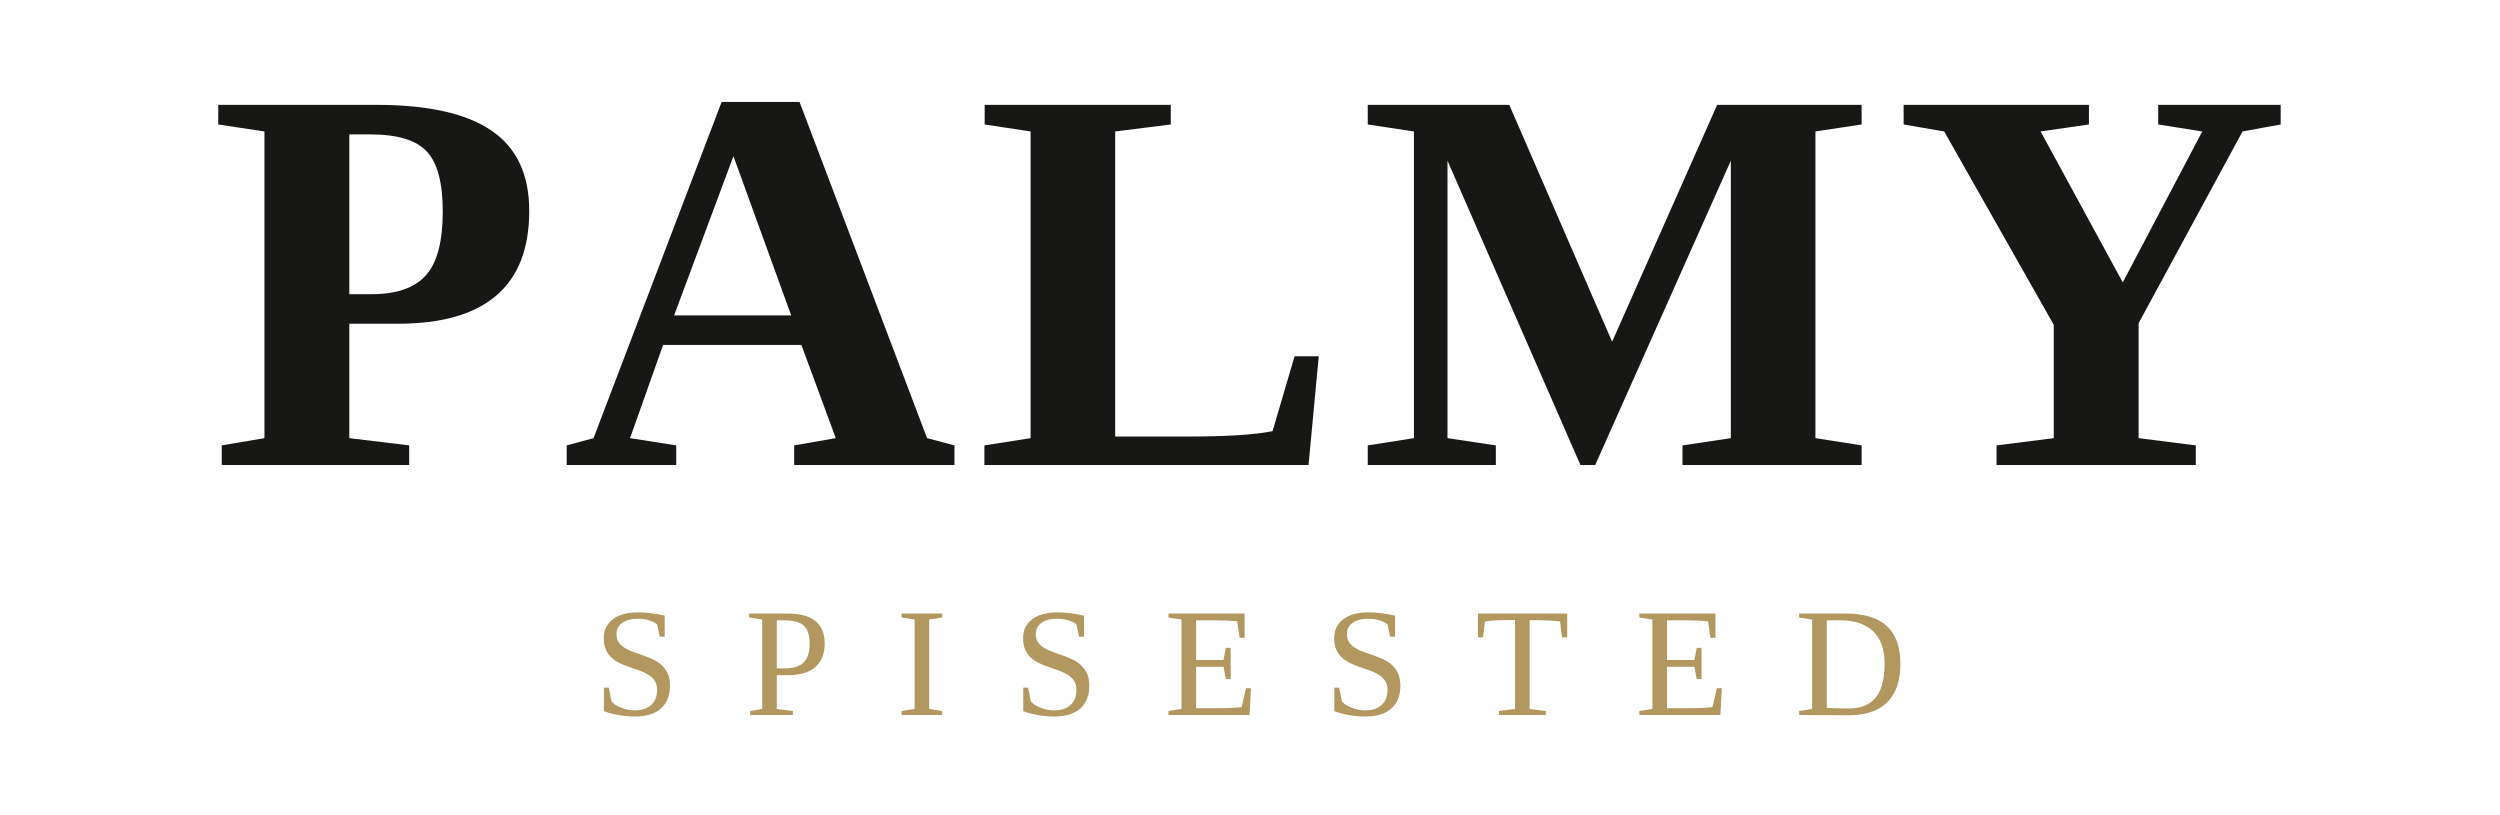
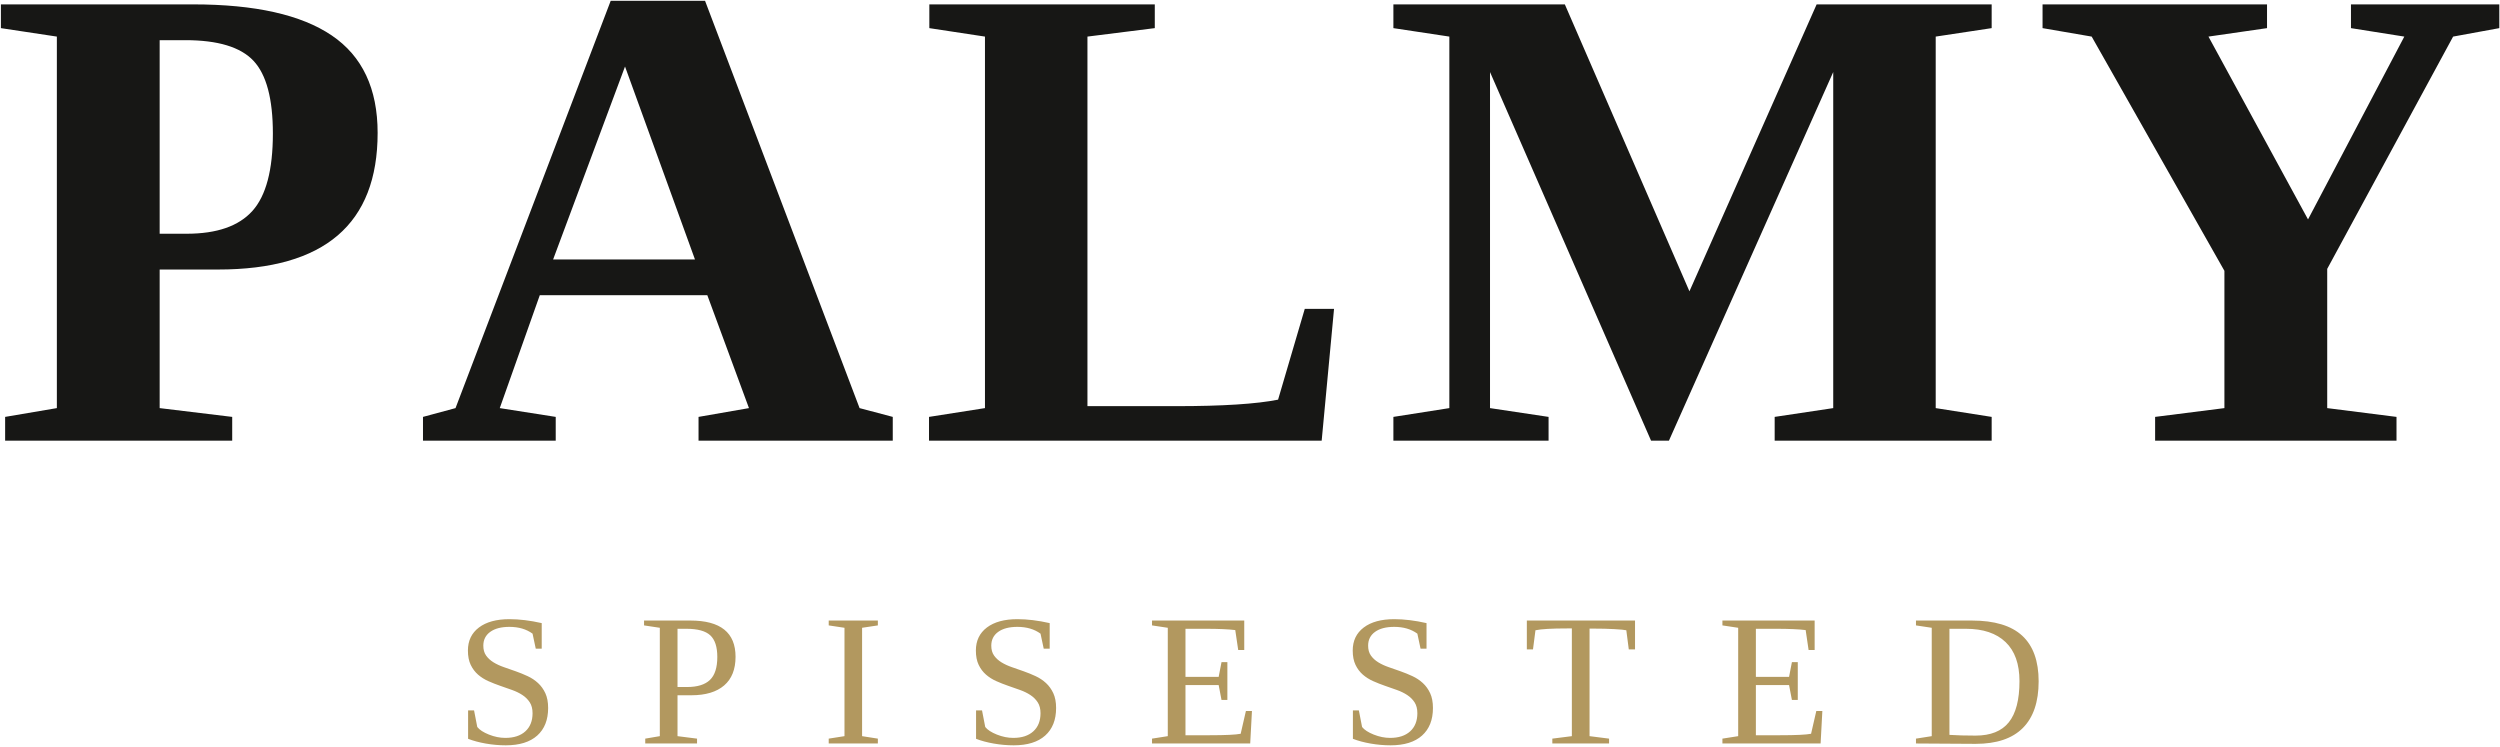
- <svg xmlns="http://www.w3.org/2000/svg" viewBox="0 0 1000 326">
+ <svg xmlns="http://www.w3.org/2000/svg" viewBox="87.0 40.5 825.5 246.5">
  <path d="M177.103 84.594Q177.103 67.406 170.711 60.585Q164.32 53.764 148.206 53.764H139.72V117.68H148.636Q163.568 117.68 170.335 110.16Q177.103 102.641 177.103 84.594ZM139.72 129.496V175.258L163.675 178.158V186.0H88.695V178.158L105.775 175.258V52.582L87.298 49.789V41.947H150.784Q181.4 41.947 196.546 52.206Q211.693 62.465 211.693 84.379Q211.693 129.496 159.056 129.496ZM270.5 178.158V186.0H226.671V178.158L237.414 175.258L288.654 40.766H319.806L370.832 175.258L381.789 178.158V186.0H317.658V178.158L334.308 175.258L320.558 137.982H265.236L252.023 175.258ZM293.38 62.465 269.64 126.166H316.476ZM468.311 49.789 446.074 52.582V174.613H475.4Q498.281 174.613 509.023 172.465L517.832 142.494H527.5L523.418 186.0H393.76V178.158L412.236 175.258V52.582L393.867 49.789V41.947H468.311ZM638.084 186.0H632.176L579.002 64.291V175.258L598.338 178.158V186.0H547.098V178.158L565.575 175.258V52.582L547.098 49.789V41.947H603.709L644.852 136.693L686.854 41.947H744.647V49.789L726.17 52.582V175.258L744.647 178.158V186.0H672.996V178.158L692.332 175.258V64.291ZM855.446 129.281V175.258L878.327 178.158V186.0H798.62V178.158L821.501 175.258V129.926L777.673 52.582L761.452 49.789V41.947H835.573V49.789L816.237 52.582L849.108 112.953L880.905 52.582L863.288 49.789V41.947H912.272V49.789L897.018 52.582Z" fill="#171715" />
  <path d="M241.567 275.071H243.534L244.594 280.551Q245.714 281.974 248.454 283.063Q251.194 284.153 253.858 284.153Q258.096 284.153 260.472 281.989Q262.849 279.824 262.849 276.01Q262.849 273.83 261.925 272.407Q261.002 270.984 259.504 270Q258.005 269.017 256.098 268.335Q254.191 267.654 252.177 266.958Q250.164 266.262 248.257 265.414Q246.35 264.566 244.851 263.265Q243.353 261.963 242.429 260.041Q241.506 258.118 241.506 255.303Q241.506 250.459 245.139 247.704Q248.772 244.949 255.22 244.949Q260.124 244.949 265.876 246.251V254.697H263.908L262.849 249.732Q259.761 247.492 255.22 247.492Q251.163 247.492 248.878 249.142Q246.592 250.792 246.592 253.698Q246.592 255.666 247.515 256.968Q248.439 258.27 249.937 259.193Q251.436 260.116 253.358 260.782Q255.28 261.448 257.294 262.16Q259.307 262.871 261.229 263.764Q263.152 264.657 264.65 266.035Q266.149 267.412 267.072 269.395Q267.995 271.378 267.995 274.284Q267.995 280.157 264.393 283.381Q260.79 286.605 254.009 286.605Q250.739 286.605 247.44 286.03Q244.14 285.455 241.567 284.456ZM323.855 257.422Q323.855 252.427 321.524 250.277Q319.192 248.128 313.683 248.128H310.716V267.352H313.864Q318.981 267.352 321.418 265.021Q323.855 262.689 323.855 257.422ZM310.716 270.076V283.578L317.164 284.396V286.0H300.06V284.396L304.873 283.578V247.795L299.666 247.008V245.403H314.984Q329.879 245.403 329.879 257.361Q329.879 263.598 326.11 266.837Q322.341 270.076 315.287 270.076ZM371.661 283.578 376.868 284.396V286.0H360.642V284.396L365.849 283.578V247.795L360.642 247.008V245.403H376.868V247.008L371.661 247.795ZM409.296 275.071H411.264L412.323 280.551Q413.443 281.974 416.183 283.063Q418.923 284.153 421.587 284.153Q425.825 284.153 428.202 281.989Q430.578 279.824 430.578 276.01Q430.578 273.83 429.655 272.407Q428.731 270.984 427.233 270Q425.734 269.017 423.827 268.335Q421.92 267.654 419.907 266.958Q417.894 266.262 415.986 265.414Q414.079 264.566 412.581 263.265Q411.082 261.963 410.159 260.041Q409.235 258.118 409.235 255.303Q409.235 250.459 412.868 247.704Q416.501 244.949 422.949 244.949Q427.854 244.949 433.606 246.251V254.697H431.638L430.578 249.732Q427.49 247.492 422.949 247.492Q418.893 247.492 416.607 249.142Q414.321 250.792 414.321 253.698Q414.321 255.666 415.245 256.968Q416.168 258.27 417.667 259.193Q419.165 260.116 421.087 260.782Q423.01 261.448 425.023 262.16Q427.036 262.871 428.959 263.764Q430.881 264.657 432.379 266.035Q433.878 267.412 434.801 269.395Q435.725 271.378 435.725 274.284Q435.725 280.157 432.122 283.381Q428.52 286.605 421.738 286.605Q418.469 286.605 415.169 286.03Q411.869 285.455 409.296 284.456ZM467.396 284.396 472.603 283.578V247.795L467.396 247.008V245.403H497.851V255.121H495.853L494.884 248.552Q491.493 248.128 485.075 248.128H478.445V263.991H489.404L490.343 259.147H492.28V271.62H490.343L489.404 266.716H478.445V283.275H486.437Q494.248 283.275 496.67 282.791L498.396 275.283H500.394L499.818 286.0H467.396ZM533.729 275.071H535.697L536.757 280.551Q537.877 281.974 540.617 283.063Q543.356 284.153 546.02 284.153Q550.259 284.153 552.635 281.989Q555.012 279.824 555.012 276.01Q555.012 273.83 554.088 272.407Q553.165 270.984 551.666 270Q550.168 269.017 548.261 268.335Q546.353 267.654 544.34 266.958Q542.327 266.262 540.42 265.414Q538.513 264.566 537.014 263.265Q535.516 261.963 534.592 260.041Q533.669 258.118 533.669 255.303Q533.669 250.459 537.302 247.704Q540.935 244.949 547.383 244.949Q552.287 244.949 558.039 246.251V254.697H556.071L555.012 249.732Q551.924 247.492 547.383 247.492Q543.326 247.492 541.04 249.142Q538.755 250.792 538.755 253.698Q538.755 255.666 539.678 256.968Q540.602 258.27 542.1 259.193Q543.599 260.116 545.521 260.782Q547.443 261.448 549.457 262.16Q551.47 262.871 553.392 263.764Q555.314 264.657 556.813 266.035Q558.311 267.412 559.235 269.395Q560.158 271.378 560.158 274.284Q560.158 280.157 556.556 283.381Q552.953 286.605 546.172 286.605Q542.902 286.605 539.602 286.03Q536.303 285.455 533.729 284.456ZM599.579 286.0V284.396L606.027 283.578V248.007H604.483Q596.824 248.007 594.009 248.612L593.191 254.939H591.163V245.403H626.886V254.939H624.827L624.01 248.612Q623.101 248.4 620.044 248.234Q616.986 248.067 613.353 248.067H611.87V283.578L618.318 284.396V286.0ZM655.741 284.396 660.948 283.578V247.795L655.741 247.008V245.403H686.196V255.121H684.198L683.229 248.552Q679.839 248.128 673.421 248.128H666.791V263.991H677.75L678.688 259.147H680.626V271.62H678.688L677.75 266.716H666.791V283.275H674.783Q682.594 283.275 685.016 282.791L686.741 275.283H688.739L688.164 286.0H655.741ZM753.832 265.414Q753.832 256.907 749.245 252.518Q744.659 248.128 736.152 248.128H730.703V283.154Q734.336 283.396 739.331 283.396Q746.778 283.396 750.305 279.007Q753.832 274.617 753.832 265.414ZM738.09 245.403Q749.321 245.403 754.74 250.414Q760.159 255.424 760.159 265.475Q760.159 275.646 754.937 280.884Q749.715 286.121 739.331 286.121L719.653 286.0V284.396L724.86 283.578V247.795L719.653 247.008V245.403Z" fill="#B2985F" />
</svg>
